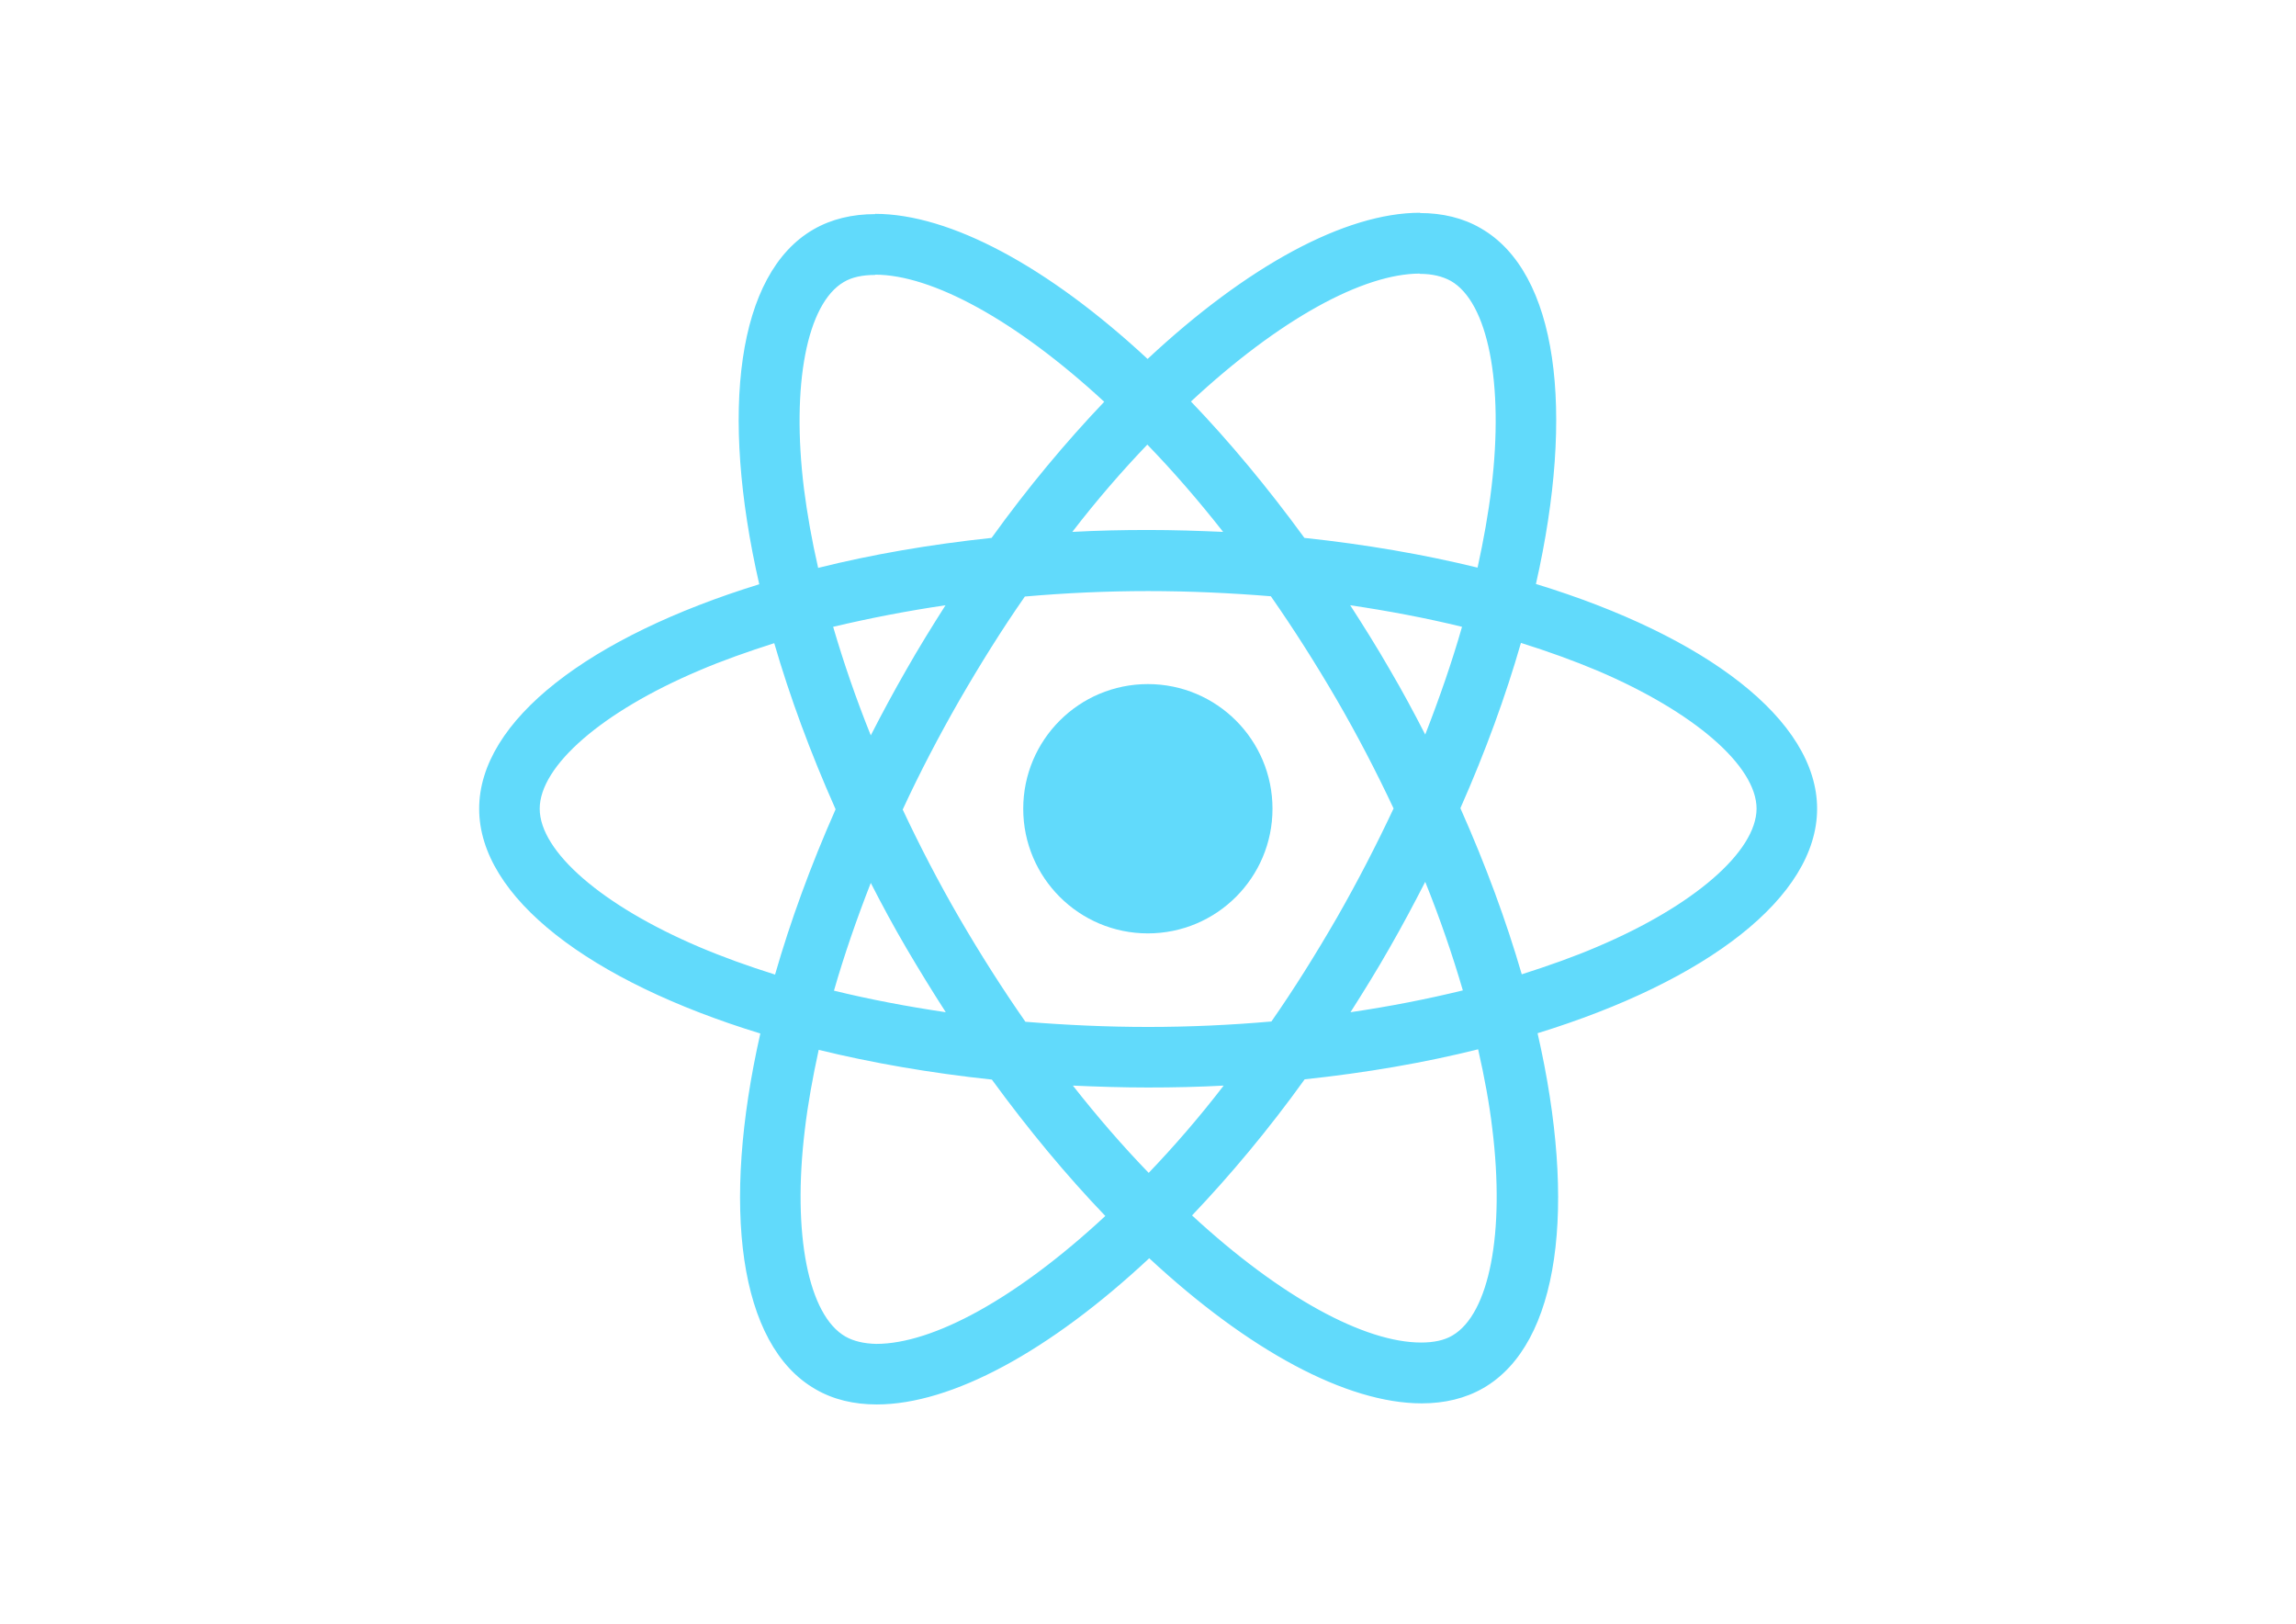
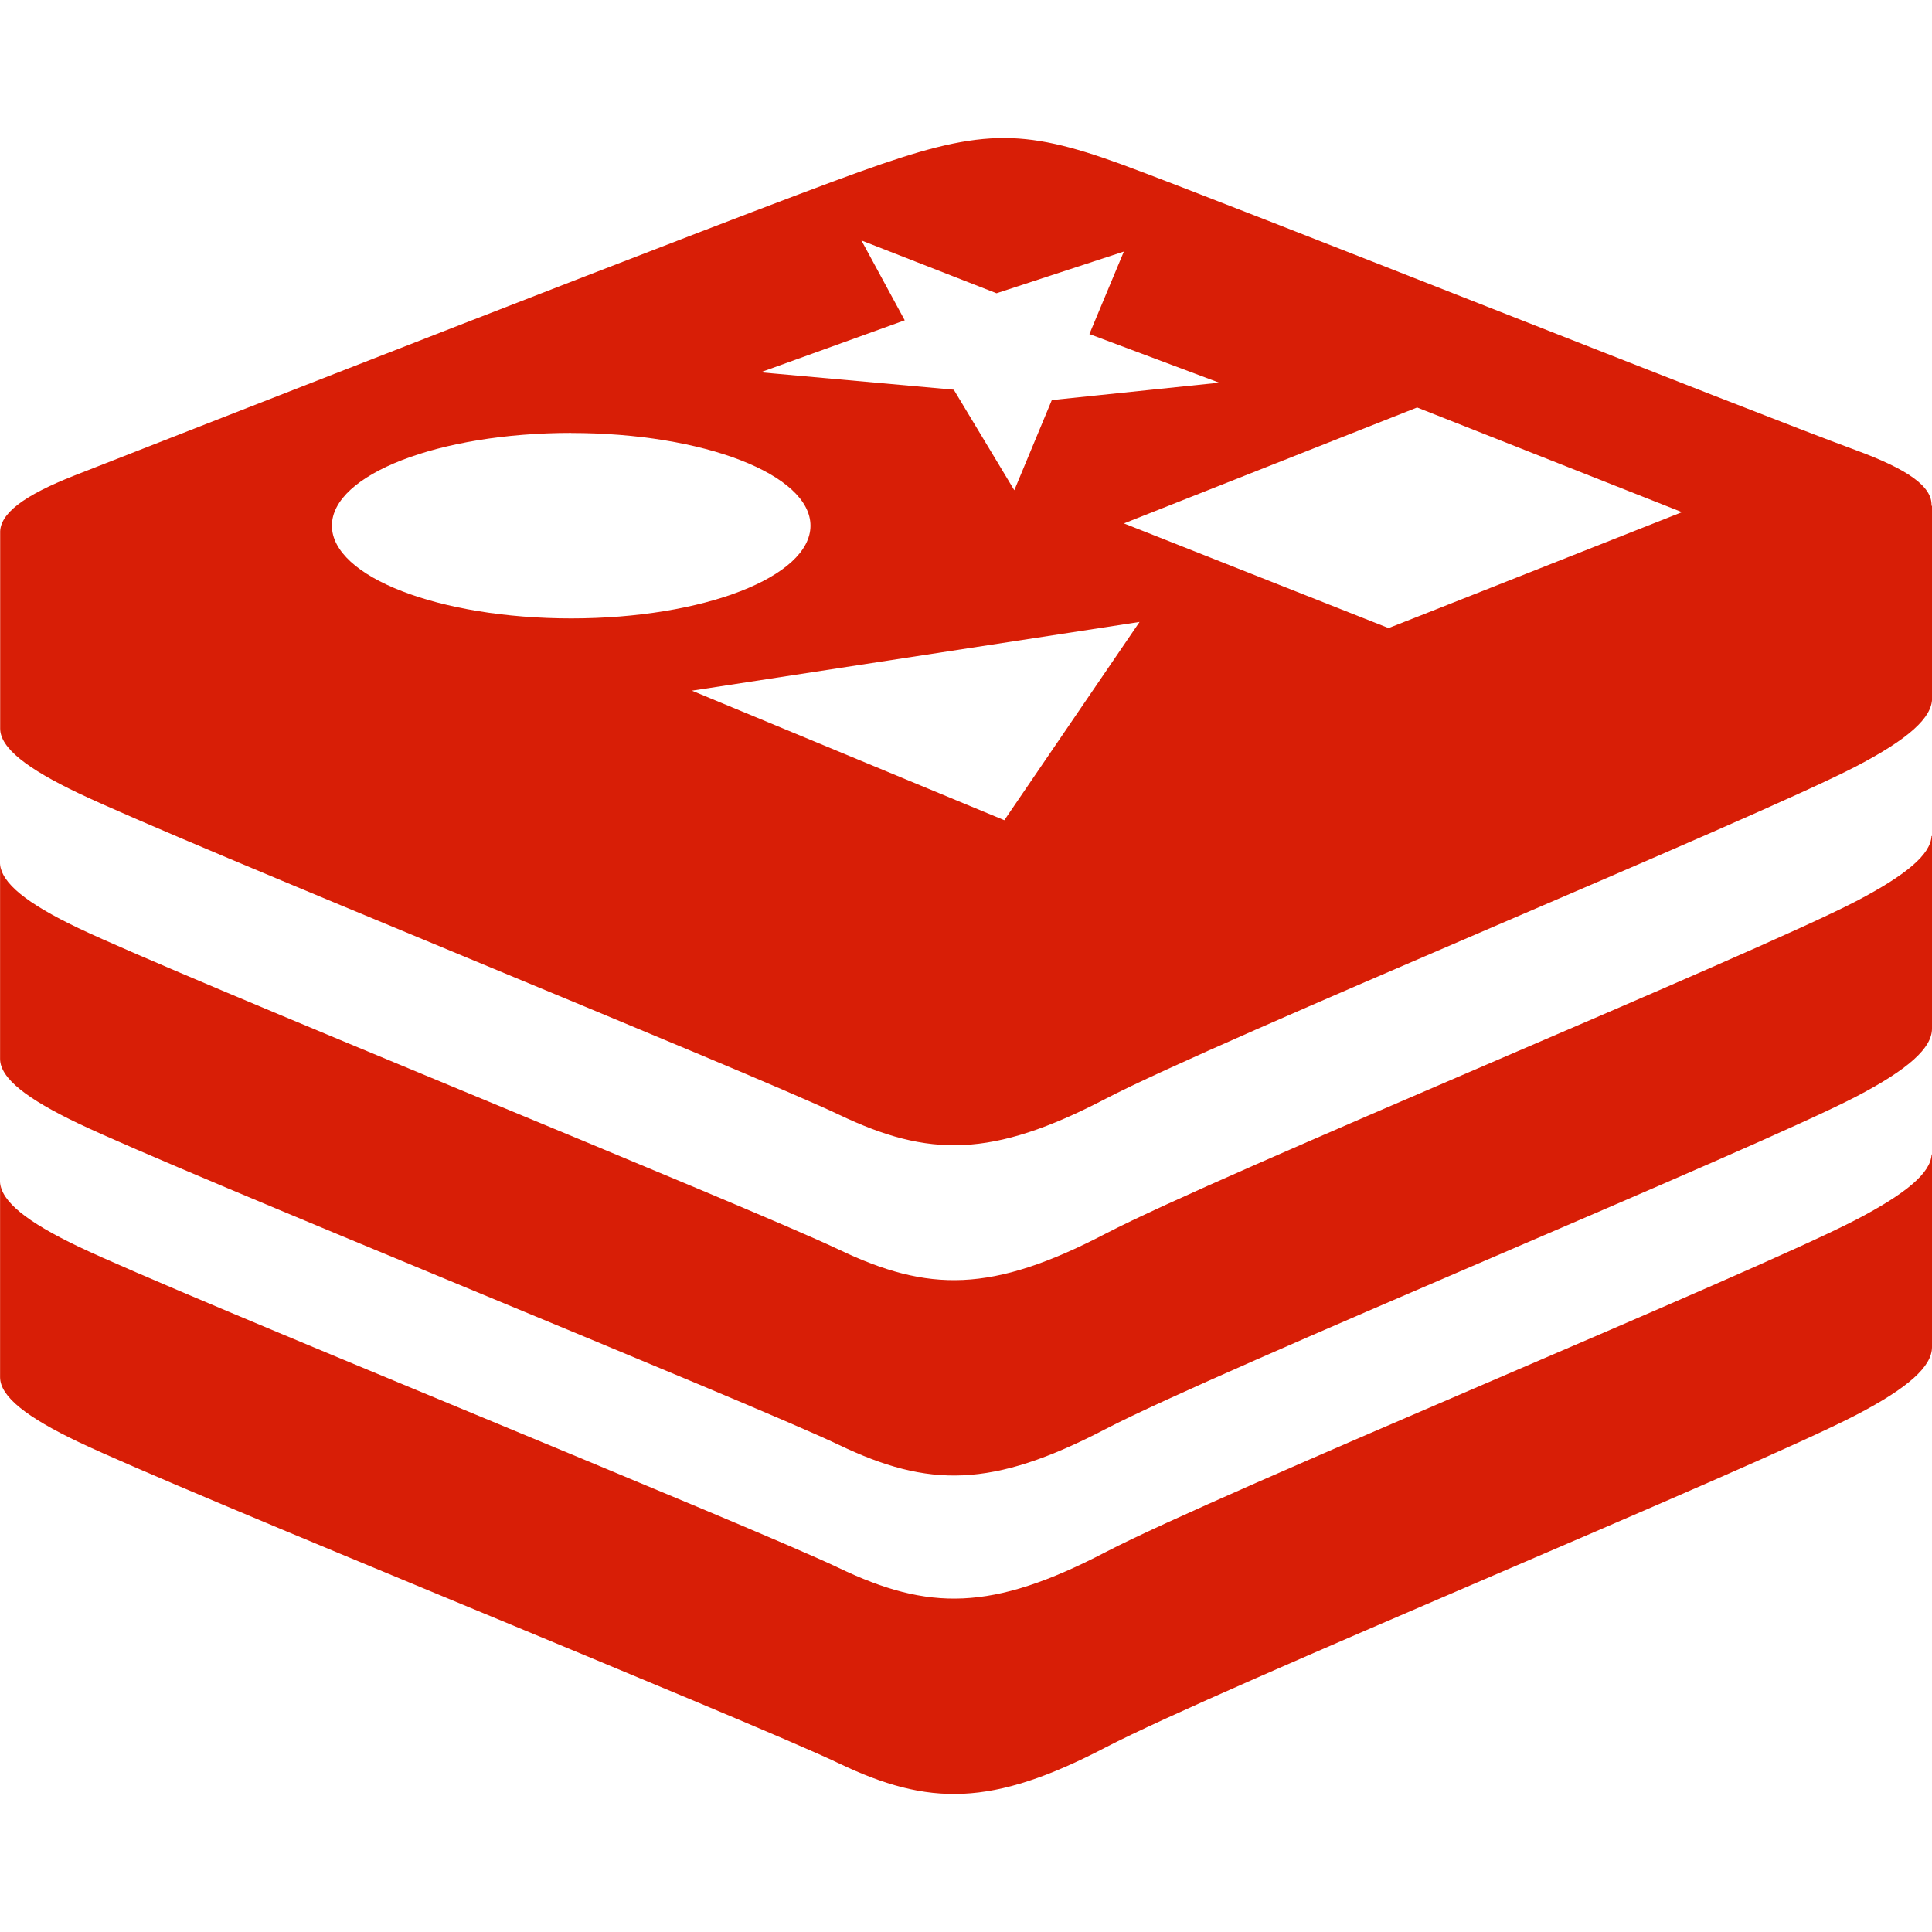
- <svg xmlns="http://www.w3.org/2000/svg" viewBox="0 0 841.9 595.3">
-   <g fill="#61DAFB">
-     <path d="M666.3 296.5c0-32.5-40.7-63.3-103.1-82.4 14.4-63.6 8-114.2-20.2-130.4-6.5-3.8-14.1-5.6-22.4-5.6v22.3c4.6 0 8.3.9 11.4 2.6 13.6 7.8 19.5 37.5 14.9 75.7-1.1 9.4-2.9 19.3-5.1 29.4-19.6-4.8-41-8.5-63.5-10.9-13.5-18.5-27.5-35.3-41.6-50 32.6-30.3 63.2-46.9 84-46.9V78c-27.5 0-63.5 19.6-99.9 53.6-36.4-33.8-72.4-53.2-99.9-53.2v22.3c20.7 0 51.4 16.5 84 46.6-14 14.7-28 31.4-41.3 49.9-22.6 2.4-44 6.1-63.6 11-2.3-10-4-19.7-5.2-29-4.7-38.2 1.1-67.9 14.6-75.8 3-1.8 6.9-2.6 11.5-2.6V78.5c-8.4 0-16 1.8-22.6 5.6-28.1 16.2-34.4 66.7-19.9 130.1-62.2 19.2-102.7 49.9-102.7 82.3 0 32.5 40.7 63.3 103.1 82.4-14.4 63.6-8 114.2 20.2 130.4 6.5 3.8 14.1 5.6 22.5 5.6 27.5 0 63.5-19.6 99.9-53.6 36.4 33.8 72.4 53.2 99.9 53.2 8.4 0 16-1.8 22.6-5.6 28.1-16.2 34.4-66.7 19.9-130.1 62-19.1 102.5-49.9 102.5-82.3zm-130.2-66.7c-3.7 12.9-8.3 26.2-13.5 39.5-4.1-8-8.4-16-13.1-24-4.6-8-9.5-15.8-14.4-23.4 14.2 2.1 27.9 4.7 41 7.9zm-45.8 106.5c-7.8 13.5-15.8 26.3-24.1 38.2-14.9 1.3-30 2-45.2 2-15.1 0-30.2-.7-45-1.9-8.3-11.9-16.4-24.6-24.2-38-7.6-13.1-14.5-26.4-20.8-39.8 6.2-13.4 13.2-26.8 20.7-39.9 7.8-13.5 15.8-26.3 24.1-38.2 14.9-1.3 30-2 45.2-2 15.1 0 30.2.7 45 1.9 8.3 11.9 16.4 24.6 24.2 38 7.6 13.1 14.5 26.4 20.8 39.8-6.3 13.4-13.2 26.8-20.7 39.9zm32.3-13c5.4 13.4 10 26.8 13.8 39.8-13.1 3.2-26.9 5.9-41.2 8 4.9-7.7 9.8-15.6 14.4-23.7 4.6-8 8.9-16.1 13-24.1zM421.2 430c-9.3-9.6-18.6-20.3-27.8-32 9 .4 18.2.7 27.5.7 9.4 0 18.7-.2 27.8-.7-9 11.7-18.3 22.4-27.5 32zm-74.4-58.9c-14.2-2.1-27.9-4.7-41-7.9 3.7-12.9 8.3-26.2 13.5-39.5 4.1 8 8.4 16 13.1 24 4.7 8 9.5 15.8 14.4 23.4zM420.7 163c9.3 9.6 18.6 20.3 27.8 32-9-.4-18.2-.7-27.5-.7-9.4 0-18.7.2-27.8.7 9-11.7 18.3-22.4 27.5-32zm-74 58.9c-4.9 7.7-9.8 15.6-14.4 23.7-4.6 8-8.9 16-13 24-5.4-13.4-10-26.8-13.8-39.8 13.1-3.1 26.9-5.8 41.2-7.9zm-90.5 125.2c-35.4-15.1-58.3-34.9-58.3-50.6 0-15.7 22.9-35.6 58.3-50.6 8.6-3.7 18-7 27.7-10.1 5.7 19.6 13.2 40 22.5 60.9-9.2 20.8-16.6 41.1-22.2 60.6-9.9-3.1-19.3-6.5-28-10.2zM310 490c-13.6-7.8-19.5-37.5-14.9-75.7 1.1-9.4 2.9-19.3 5.1-29.4 19.6 4.8 41 8.5 63.5 10.9 13.5 18.5 27.5 35.3 41.6 50-32.6 30.3-63.2 46.9-84 46.9-4.5-.1-8.3-1-11.3-2.7zm237.2-76.2c4.7 38.2-1.1 67.9-14.6 75.8-3 1.8-6.9 2.6-11.5 2.6-20.7 0-51.4-16.5-84-46.6 14-14.7 28-31.4 41.3-49.9 22.6-2.4 44-6.1 63.6-11 2.3 10.1 4.1 19.8 5.2 29.1zm38.5-66.7c-8.6 3.7-18 7-27.7 10.1-5.7-19.6-13.2-40-22.5-60.9 9.2-20.8 16.6-41.1 22.2-60.6 9.9 3.1 19.3 6.5 28.1 10.2 35.4 15.1 58.3 34.9 58.3 50.6-.1 15.7-23 35.6-58.4 50.6zM320.8 78.4z" />
-     <circle cx="420.9" cy="296.5" r="45.7" />
-     <path d="M520.5 78.1z" />
-   </g>
+ <svg xmlns="http://www.w3.org/2000/svg" t="1543371638401" class="icon" style="" viewBox="0 0 1024 1024" version="1.1" p-id="1451" width="64" height="64">
+   <defs>
+     <style type="text/css" />
+   </defs>
+   <path d="M1023.787 611.84c-0.427 9.771-13.355 20.693-39.893 34.56-54.613 28.459-337.749 144.896-397.995 176.299-60.288 31.403-93.739 31.104-141.355 8.32-47.616-22.741-348.843-144.469-403.115-170.368-27.093-12.971-40.917-23.893-41.387-34.219v103.509c0 10.325 14.251 21.291 41.387 34.261 54.272 25.941 355.541 147.627 403.115 170.368 47.616 22.784 81.067 23.083 141.355-8.363 60.245-31.403 343.339-147.797 397.995-176.299 27.776-14.464 40.107-25.728 40.107-35.925v-102.059l-0.213-0.085z" fill="#d81e06" p-id="1452" />
+   <path d="M1023.744 443.093c-0.427 9.771-13.355 20.651-39.851 34.517-54.613 28.459-337.749 144.896-397.995 176.299-60.288 31.403-93.739 31.104-141.355 8.363-47.616-22.741-348.843-144.469-403.115-170.411-27.093-12.928-40.917-23.893-41.387-34.176v103.509c0 10.325 14.251 21.248 41.387 34.219 54.272 25.941 355.499 147.627 403.115 170.368 47.616 22.784 81.067 23.083 141.355-8.32 60.245-31.403 343.339-147.84 397.995-176.299 27.776-14.507 40.107-25.771 40.107-35.968v-102.059l-0.256-0.043z" fill="#d81e06" p-id="1453" />
+   <path d="M1023.744 268.075c0.512-10.411-13.099-19.541-40.491-29.611-53.248-19.499-334.635-131.499-388.523-151.253-53.888-19.712-75.819-18.901-139.093 3.84C392.235 113.707 92.629 231.253 39.339 252.075c-26.667 10.496-39.68 20.181-39.253 30.507V386.133c0 10.325 14.251 21.248 41.387 34.219 54.272 25.941 355.499 147.669 403.115 170.411 47.616 22.741 81.067 23.04 141.355-8.363 60.245-31.403 343.339-147.84 397.995-176.299 27.776-14.507 40.107-25.771 40.107-35.968V268.075h-0.341zM366.72 366.08l237.269-36.437-71.68 105.088-165.547-68.651z m524.8-94.635l-140.331 55.467-15.232 5.973-140.245-55.467 155.392-61.44 140.373 55.467z m-411.989-101.675l-22.955-42.325 71.595 27.989 67.499-22.101-18.261 43.733 68.779 25.771-88.704 9.216-19.883 47.787-32.085-53.291-102.4-9.216 76.416-27.563z m-176.768 59.733c70.059 0 126.805 21.973 126.805 49.109s-56.747 49.152-126.805 49.152-126.848-22.059-126.848-49.152c0-27.136 56.789-49.152 126.848-49.152z" fill="#d81e06" p-id="1454" />
</svg>
